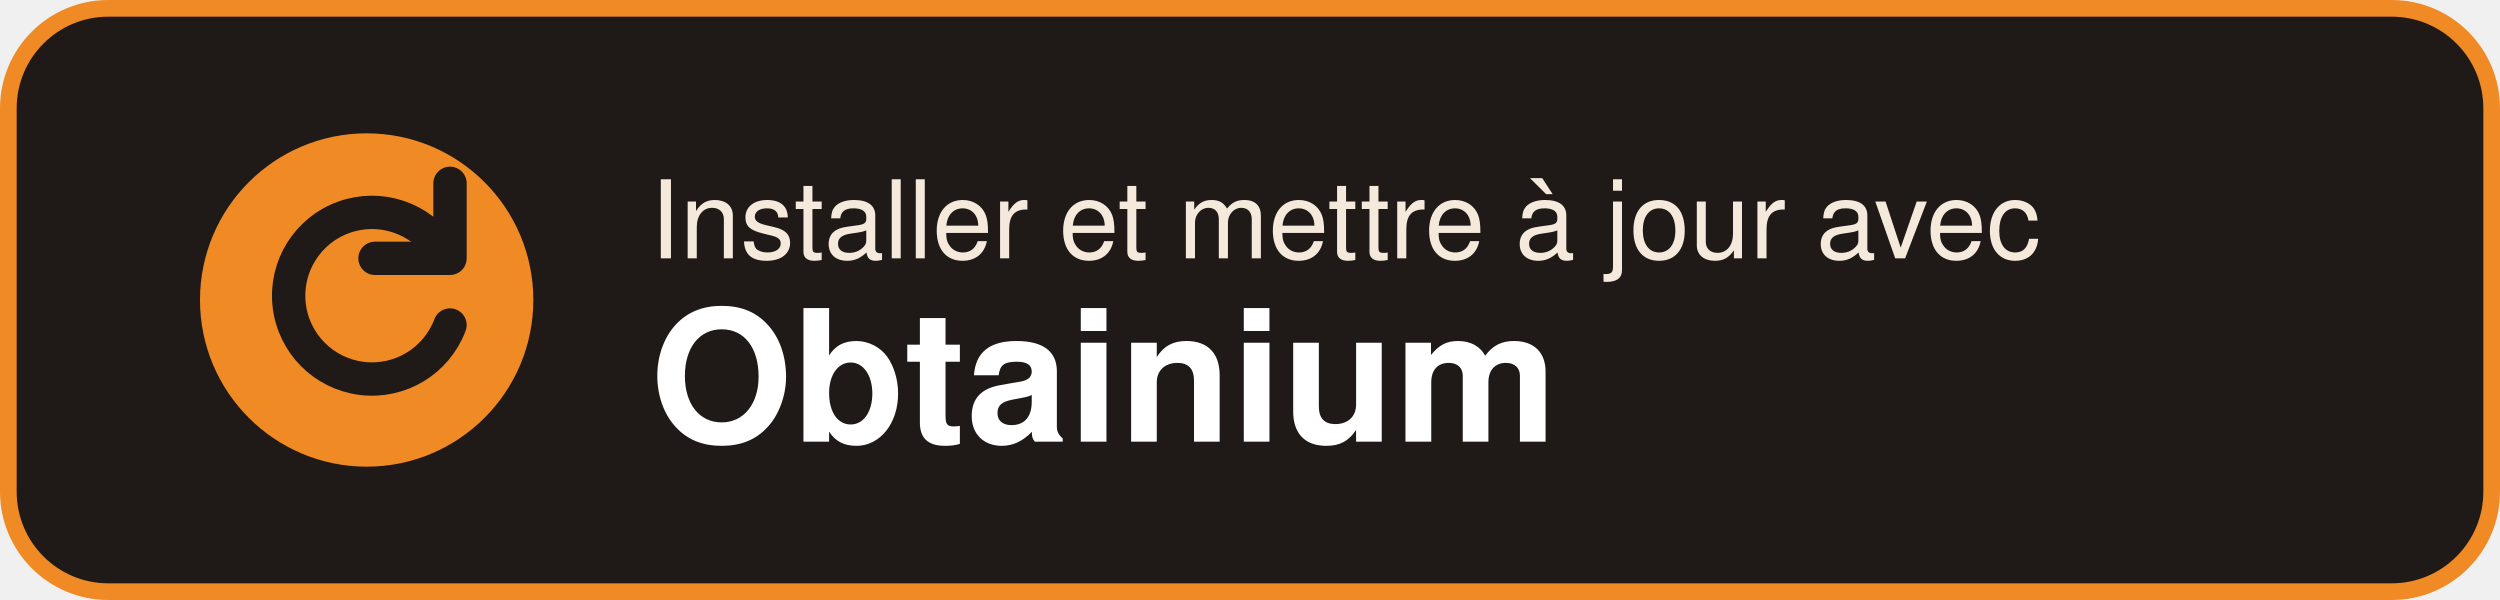
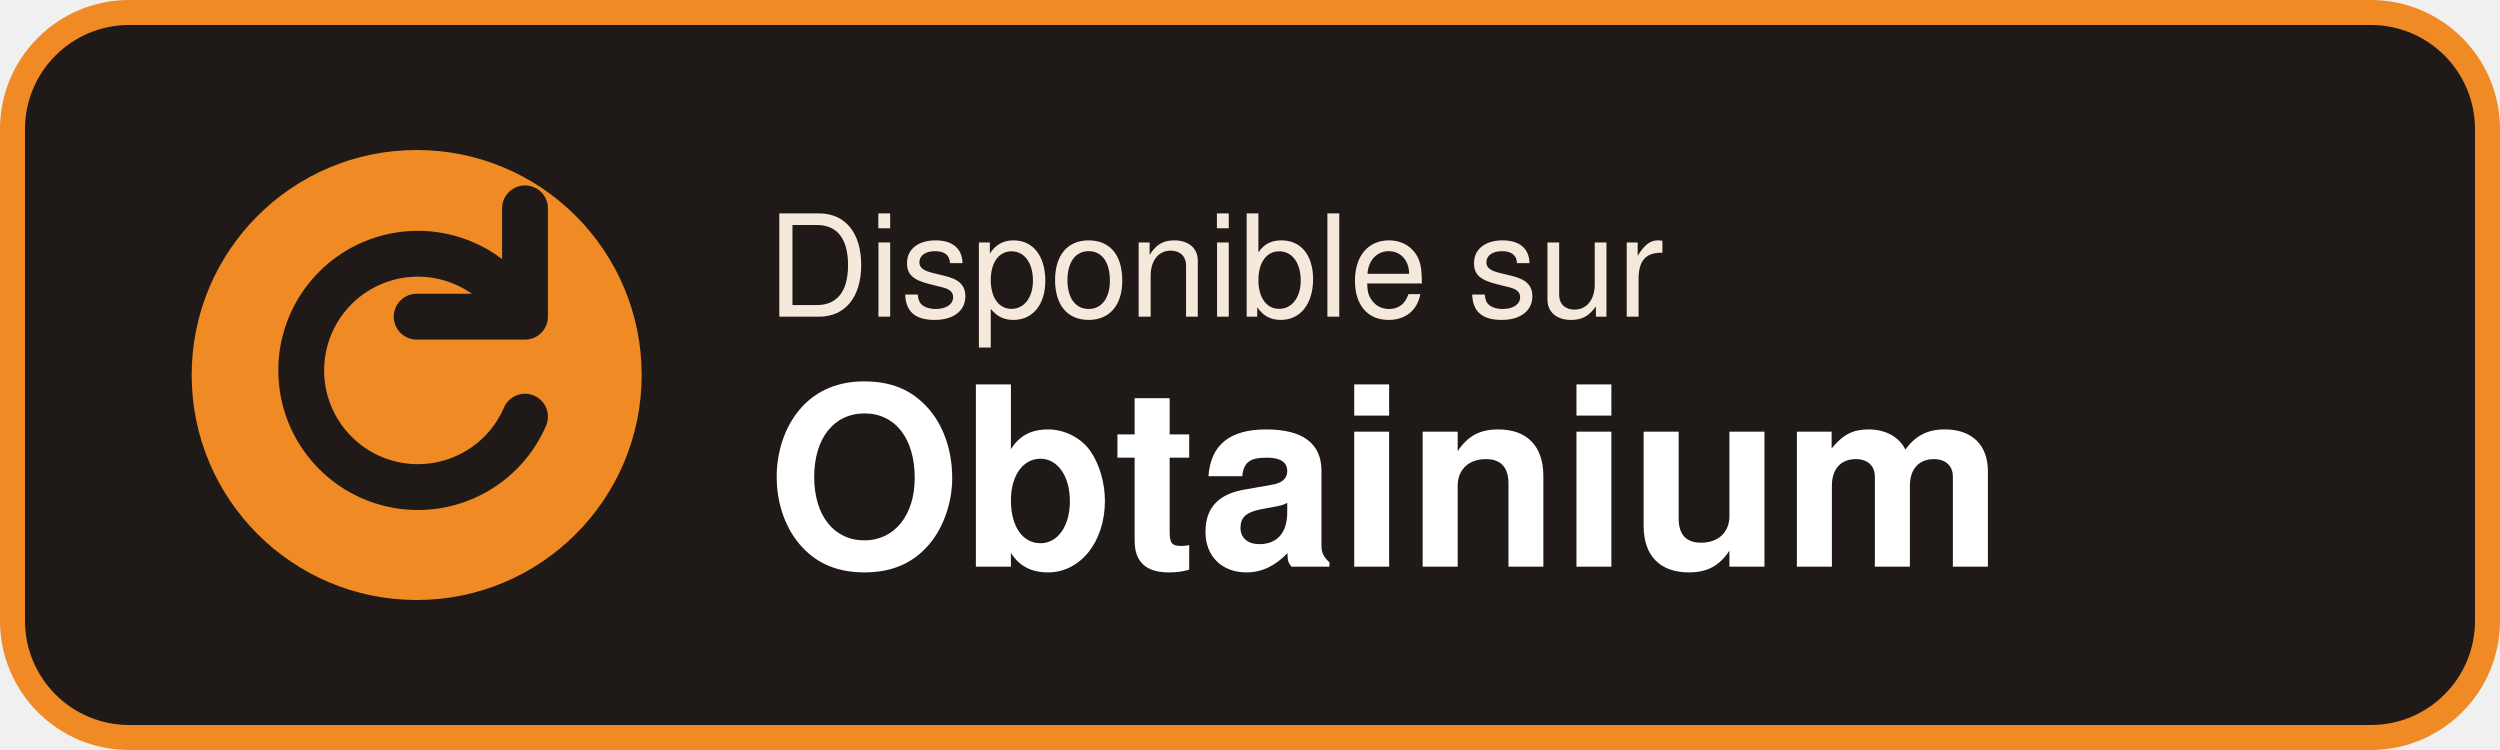
- <svg xmlns="http://www.w3.org/2000/svg" width="300" height="72" viewBox="0 0 300 72" role="img" aria-label="Installer Bullarr avec Obtainium">
-   <rect x="1" y="1" width="298" height="70" rx="12" fill="#1f1a17" stroke="#f08a24" stroke-width="2" />
-   <circle cx="44" cy="36" r="20" fill="#f08a24" />
-   <path d="M53 30 A10 10 0 1 0 54 39" stroke="#1f1a17" stroke-width="4" fill="none" stroke-linecap="round" />
-   <path d="M54 22 L54 31 L45 31" stroke="#1f1a17" stroke-width="4" fill="none" stroke-linecap="round" stroke-linejoin="round" />
-   <text x="78" y="31" font-family="-apple-system, Segoe UI, Helvetica, Arial, sans-serif" font-size="13" fill="#f5e9dc">Installer et mettre à jour avec</text>
-   <text x="78" y="53" font-family="-apple-system, Segoe UI, Helvetica, Arial, sans-serif" font-size="22" font-weight="700" fill="#ffffff">Obtainium</text>
+ <svg xmlns="http://www.w3.org/2000/svg" width="300" height="90" viewBox="0 0 300 90" role="img" aria-label="Installer et mettre à jour Bullarr avec Obtainium">
+   <rect x="1.5" y="1.5" width="297" height="87" rx="14" fill="#1f1a17" stroke="#f08a24" stroke-width="3" />
+   <circle cx="50" cy="45" r="27" fill="#f08a24" />
+   <path d="M62 37 A14 14 0 1 0 63 50" stroke="#1f1a17" stroke-width="5.5" fill="none" stroke-linecap="round" />
+   <path d="M63 25 L63 38 L50 38" stroke="#1f1a17" stroke-width="5.5" fill="none" stroke-linecap="round" stroke-linejoin="round" />
+   <text x="92" y="38" font-family="-apple-system, Segoe UI, Helvetica, Arial, sans-serif" font-size="17" fill="#f5e9dc">Disponible sur</text>
+   <text x="92" y="68" font-family="-apple-system, Segoe UI, Helvetica, Arial, sans-serif" font-size="30" font-weight="700" fill="#ffffff">Obtainium</text>
</svg>
